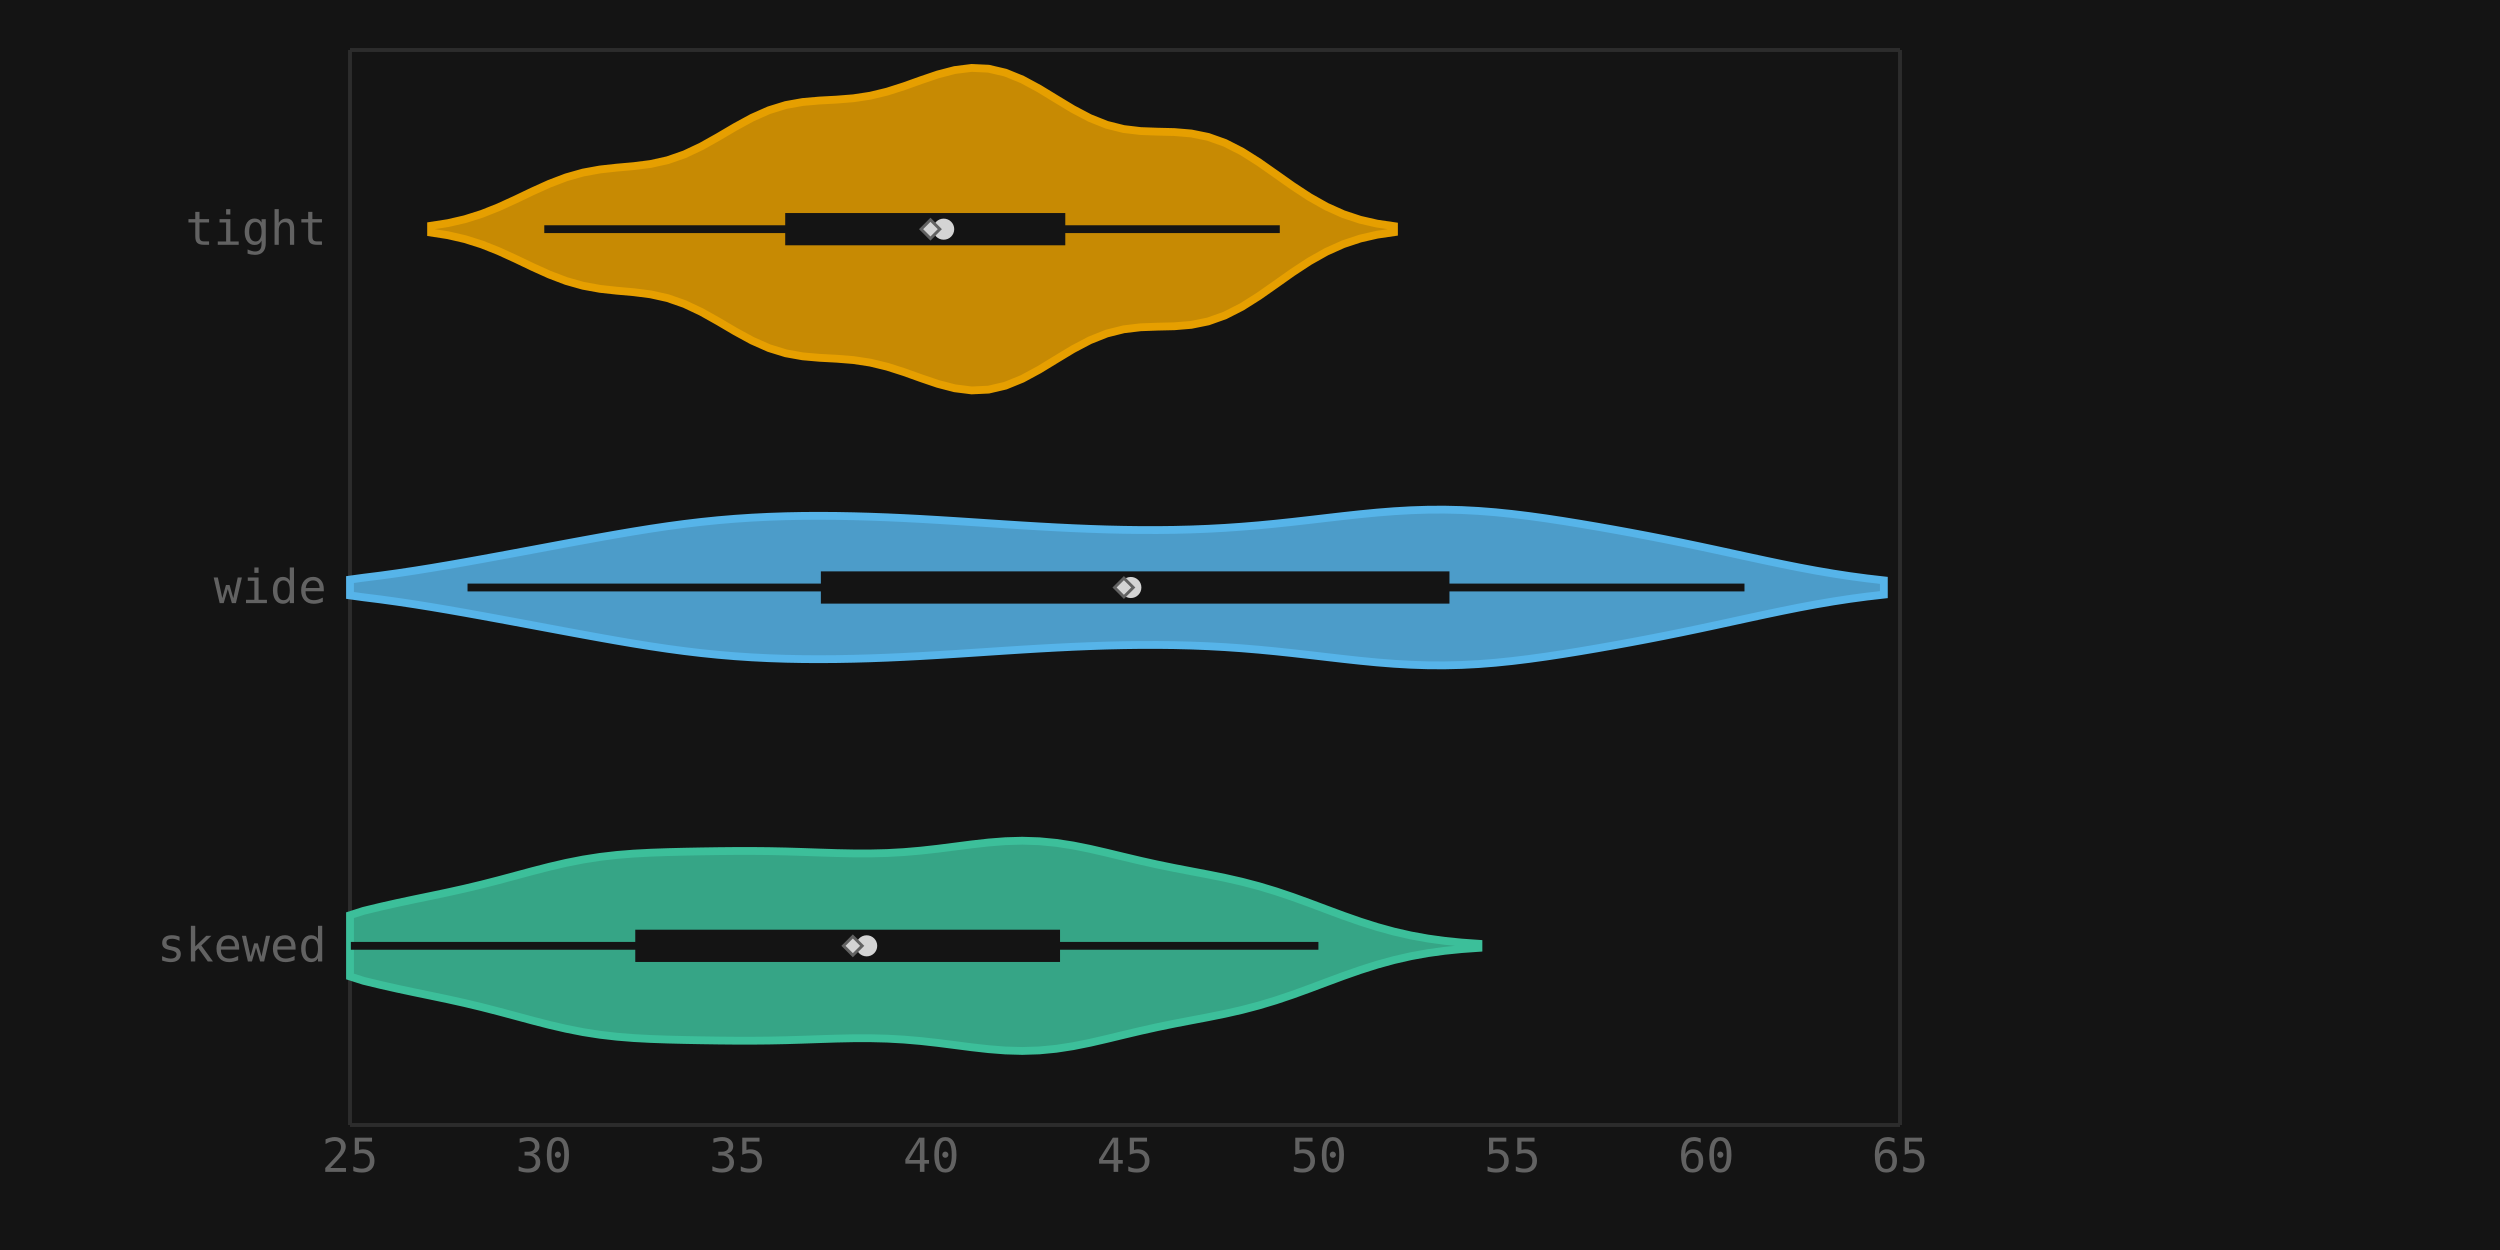
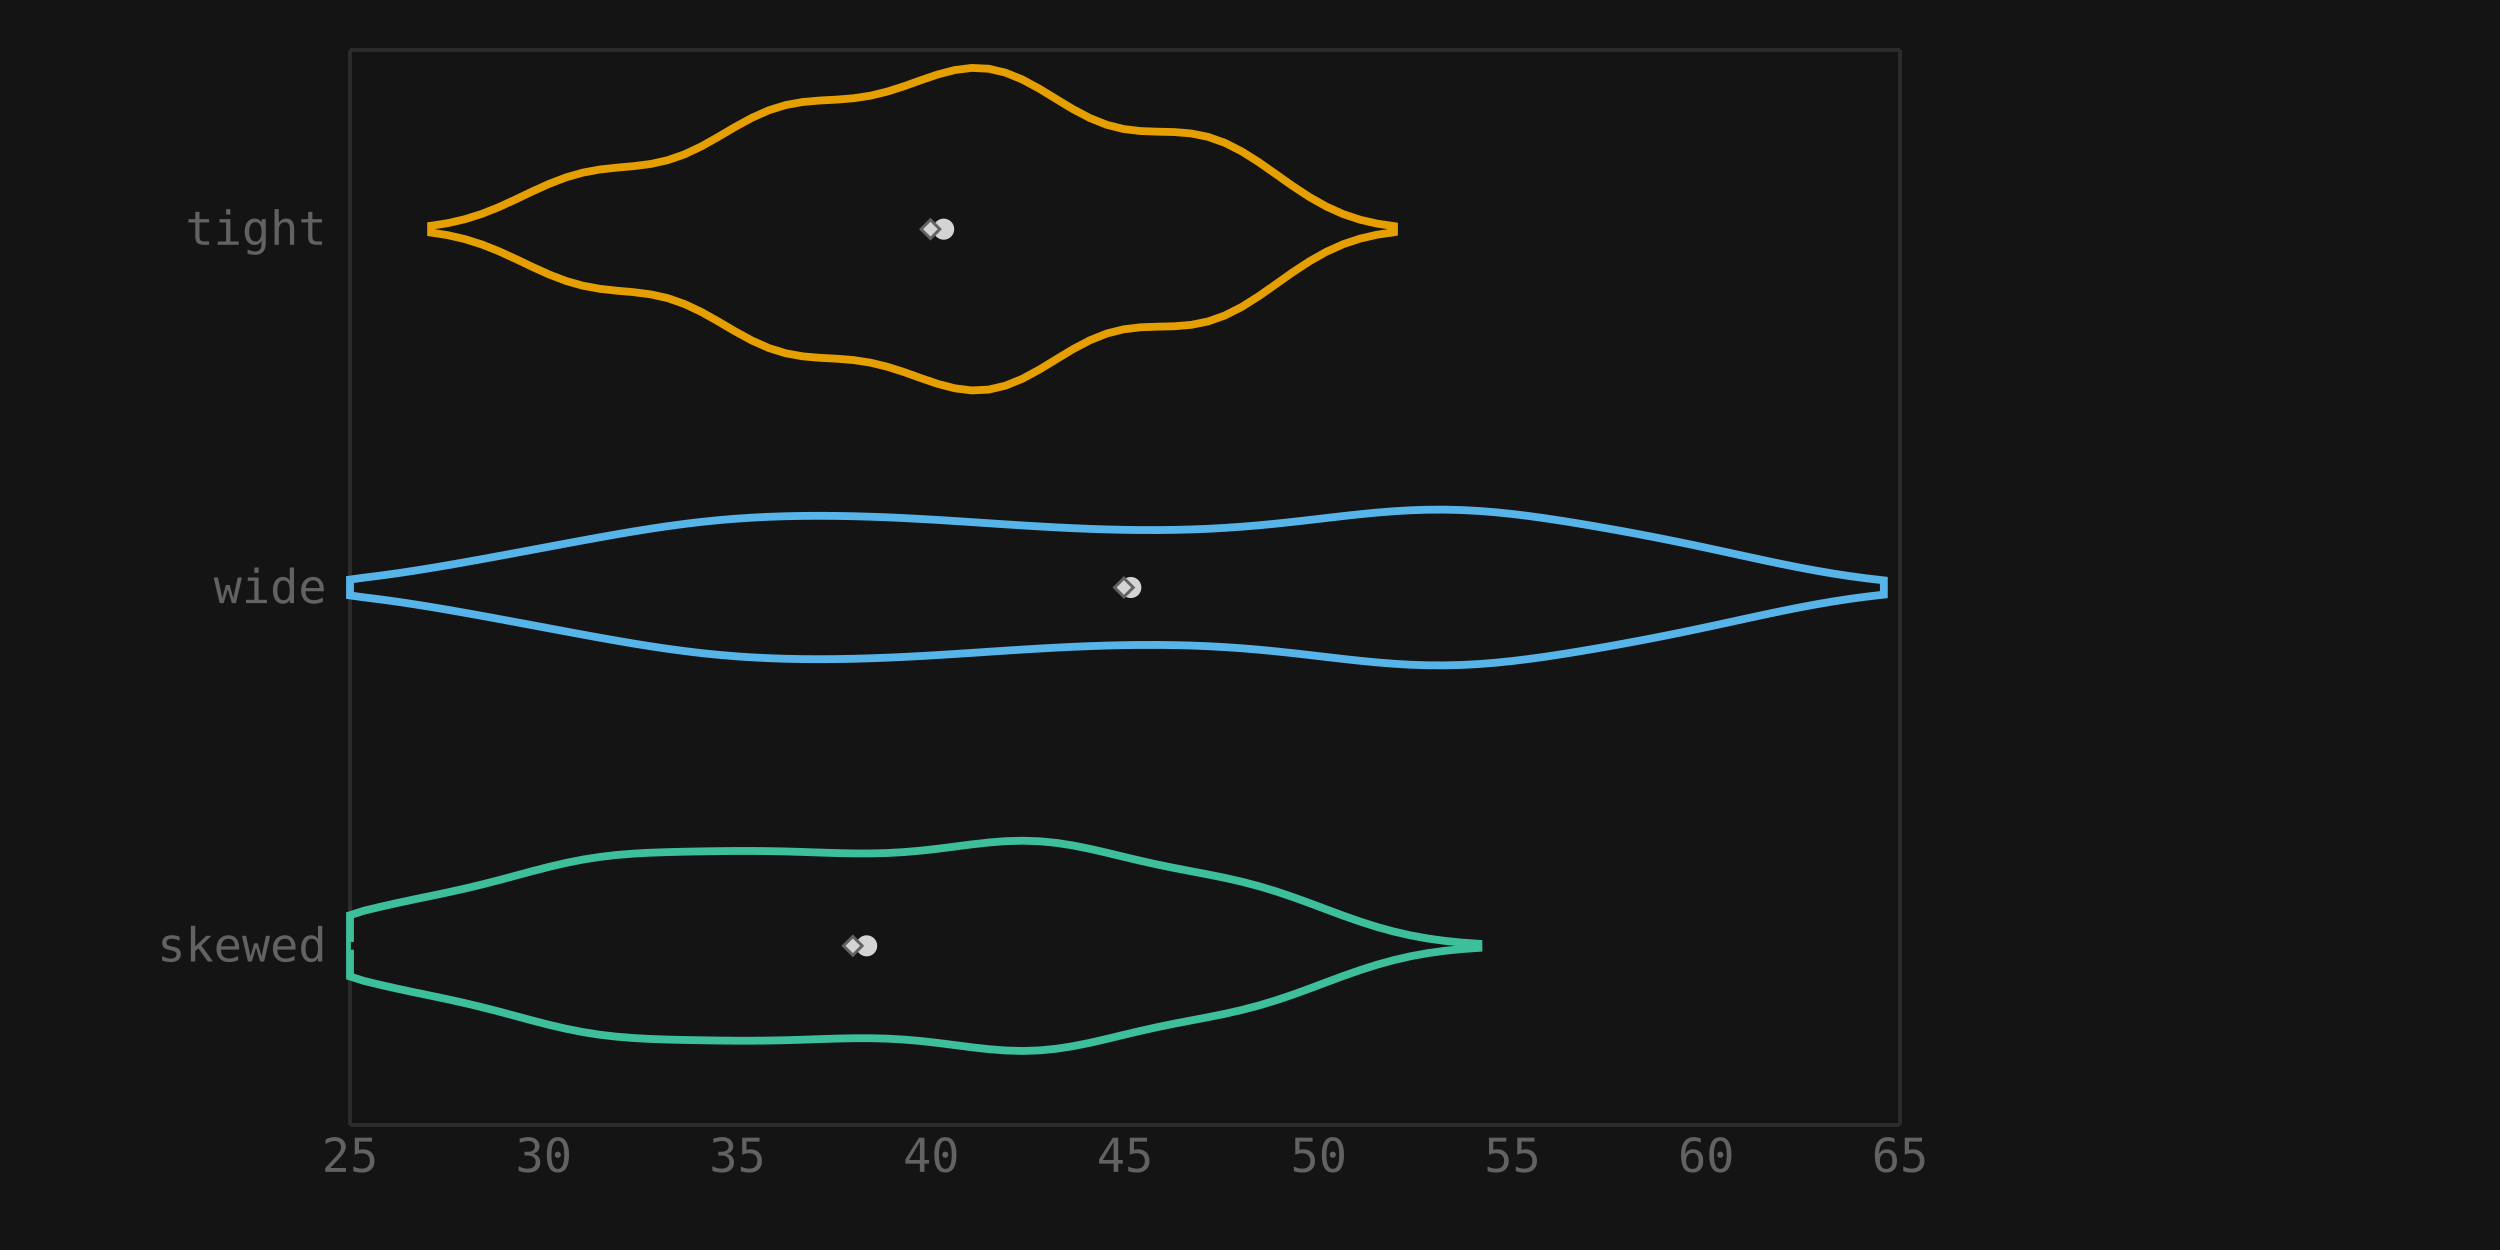
<svg xmlns="http://www.w3.org/2000/svg" viewBox="0 0 640 320" width="640" height="320">
  <rect width="100%" height="100%" fill="#141414" />
  <line x1="89.6" y1="12.8" x2="89.6" y2="288" stroke="#2c2c2c" stroke-width="1" />
  <line x1="89.6" y1="288" x2="486.4" y2="288" stroke="#2c2c2c" stroke-width="1" />
  <line x1="486.4" y1="12.8" x2="486.4" y2="288" stroke="#2c2c2c" stroke-width="1" />
  <line x1="89.6" y1="12.8" x2="486.4" y2="12.8" stroke="#2c2c2c" stroke-width="1" />
  <text x="89.6" y="300" text-anchor="middle" font-size="12" font-family="monospace" fill="#626262">25</text>
  <text x="139.2" y="300" text-anchor="middle" font-size="12" font-family="monospace" fill="#626262">30</text>
  <text x="188.8" y="300" text-anchor="middle" font-size="12" font-family="monospace" fill="#626262">35</text>
  <text x="238.4" y="300" text-anchor="middle" font-size="12" font-family="monospace" fill="#626262">40</text>
  <text x="288" y="300" text-anchor="middle" font-size="12" font-family="monospace" fill="#626262">45</text>
  <text x="337.6" y="300" text-anchor="middle" font-size="12" font-family="monospace" fill="#626262">50</text>
  <text x="387.2" y="300" text-anchor="middle" font-size="12" font-family="monospace" fill="#626262">55</text>
  <text x="436.8" y="300" text-anchor="middle" font-size="12" font-family="monospace" fill="#626262">60</text>
  <text x="486.4" y="300" text-anchor="middle" font-size="12" font-family="monospace" fill="#626262">65</text>
  <clipPath id="isvgb-0">
    <rect x="0" y="46.667" width="83.6" height="24" />
  </clipPath>
  <text x="83.6" y="62.667" text-anchor="end" clip-path="url(#isvgb-0)" font-size="12" font-family="monospace" fill="#626262">tight</text>
  <clipPath id="isvgb-1">
    <rect x="0" y="138.4" width="83.6" height="24" />
  </clipPath>
  <text x="83.6" y="154.4" text-anchor="end" clip-path="url(#isvgb-1)" font-size="12" font-family="monospace" fill="#626262">wide</text>
  <clipPath id="isvgb-2">
    <rect x="0" y="230.133" width="83.6" height="24" />
  </clipPath>
  <text x="83.6" y="246.133" text-anchor="end" clip-path="url(#isvgb-2)" font-size="12" font-family="monospace" fill="#626262">skewed</text>
-   <path d="M110.36 59.545 L114.685 60.215 L119.009 61.212 L123.334 62.578 L127.658 64.296 L131.983 66.272 L136.307 68.34 L140.632 70.294 L144.956 71.941 L149.281 73.162 L153.605 73.949 L157.93 74.423 L162.254 74.805 L166.579 75.358 L170.903 76.318 L175.228 77.822 L179.552 79.864 L183.877 82.291 L188.201 84.837 L192.526 87.197 L196.85 89.114 L201.175 90.449 L205.499 91.224 L209.824 91.6 L214.148 91.83 L218.473 92.175 L222.797 92.831 L227.122 93.878 L231.446 95.261 L235.77 96.809 L240.095 98.278 L244.419 99.403 L248.744 99.947 L253.068 99.745 L257.393 98.734 L261.717 96.971 L266.042 94.634 L270.366 91.997 L274.691 89.385 L279.015 87.106 L283.34 85.382 L287.664 84.299 L291.989 83.783 L296.313 83.625 L300.638 83.524 L304.962 83.164 L309.287 82.285 L313.611 80.745 L317.936 78.541 L322.26 75.81 L326.585 72.781 L330.909 69.723 L335.234 66.886 L339.558 64.45 L343.883 62.509 L348.207 61.072 L352.532 60.082 L356.856 59.448 L356.856 57.885 L352.532 57.251 L348.207 56.261 L343.883 54.824 L339.558 52.883 L335.234 50.447 L330.909 47.61 L326.585 44.553 L322.26 41.524 L317.936 38.792 L313.611 36.589 L309.287 35.048 L304.962 34.169 L300.638 33.809 L296.313 33.708 L291.989 33.55 L287.664 33.035 L283.34 31.951 L279.015 30.227 L274.691 27.948 L270.366 25.336 L266.042 22.699 L261.717 20.362 L257.393 18.6 L253.068 17.589 L248.744 17.387 L244.419 17.93 L240.095 19.055 L235.77 20.524 L231.446 22.073 L227.122 23.455 L222.797 24.502 L218.473 25.159 L214.148 25.504 L209.824 25.733 L205.499 26.11 L201.175 26.884 L196.85 28.22 L192.526 30.136 L188.201 32.496 L183.877 35.042 L179.552 37.47 L175.228 39.512 L170.903 41.015 L166.579 41.975 L162.254 42.528 L157.93 42.91 L153.605 43.385 L149.281 44.172 L144.956 45.392 L140.632 47.04 L136.307 48.993 L131.983 51.061 L127.658 53.037 L123.334 54.755 L119.009 56.121 L114.685 57.118 L110.36 57.788 Z" fill="#e69f00" fill-opacity="0.85" stroke="#e69f00" stroke-width="2" />
+   <path d="M110.36 59.545 L114.685 60.215 L119.009 61.212 L123.334 62.578 L127.658 64.296 L131.983 66.272 L136.307 68.34 L140.632 70.294 L144.956 71.941 L149.281 73.162 L153.605 73.949 L157.93 74.423 L162.254 74.805 L166.579 75.358 L170.903 76.318 L175.228 77.822 L179.552 79.864 L183.877 82.291 L188.201 84.837 L192.526 87.197 L196.85 89.114 L201.175 90.449 L205.499 91.224 L209.824 91.6 L214.148 91.83 L218.473 92.175 L222.797 92.831 L227.122 93.878 L231.446 95.261 L235.77 96.809 L240.095 98.278 L244.419 99.403 L248.744 99.947 L253.068 99.745 L257.393 98.734 L261.717 96.971 L266.042 94.634 L270.366 91.997 L274.691 89.385 L279.015 87.106 L283.34 85.382 L287.664 84.299 L291.989 83.783 L296.313 83.625 L300.638 83.524 L304.962 83.164 L309.287 82.285 L313.611 80.745 L317.936 78.541 L322.26 75.81 L326.585 72.781 L330.909 69.723 L335.234 66.886 L339.558 64.45 L343.883 62.509 L348.207 61.072 L352.532 60.082 L356.856 59.448 L356.856 57.885 L352.532 57.251 L348.207 56.261 L343.883 54.824 L339.558 52.883 L335.234 50.447 L330.909 47.61 L326.585 44.553 L322.26 41.524 L317.936 38.792 L313.611 36.589 L309.287 35.048 L304.962 34.169 L300.638 33.809 L296.313 33.708 L291.989 33.55 L287.664 33.035 L283.34 31.951 L279.015 30.227 L274.691 27.948 L270.366 25.336 L266.042 22.699 L261.717 20.362 L257.393 18.6 L253.068 17.589 L248.744 17.387 L244.419 17.93 L240.095 19.055 L235.77 20.524 L231.446 22.073 L227.122 23.455 L222.797 24.502 L218.473 25.159 L214.148 25.504 L209.824 25.733 L205.499 26.11 L201.175 26.884 L196.85 28.22 L192.526 30.136 L188.201 32.496 L183.877 35.042 L179.552 37.47 L175.228 39.512 L170.903 41.015 L166.579 41.975 L162.254 42.528 L157.93 42.91 L153.605 43.385 L149.281 44.172 L144.956 45.392 L140.632 47.04 L136.307 48.993 L131.983 51.061 L127.658 53.037 L123.334 54.755 L119.009 56.121 L114.685 57.118 L110.36 57.788 Z" fill="none" stroke="#e69f00" stroke-width="2" />
  <path d="M139.337 58.667 L327.626 58.667" fill="none" stroke="#141414" stroke-width="2" />
  <rect x="201.013" y="54.539" width="71.7" height="8.256" fill="#141414" />
  <circle cx="241.582" cy="58.667" r="2.7" fill="#d4d4d4" />
  <polygon points="238.197,56.267 240.597,58.667 238.197,61.067 235.797,58.667" fill="#d4d4d4" stroke="#626262" stroke-width="0.75" />
-   <path d="M89.6 150.787 L89.6 150.935 L89.6 151.125 L89.6 151.364 L89.6 151.658 L89.6 152.012 L89.6 152.428 L93.062 152.906 L97.387 153.447 L101.711 154.045 L106.036 154.694 L110.36 155.388 L114.685 156.118 L119.009 156.877 L123.334 157.655 L127.658 158.449 L131.983 159.251 L136.307 160.058 L140.632 160.867 L144.956 161.674 L149.281 162.473 L153.605 163.259 L157.93 164.024 L162.254 164.758 L166.579 165.452 L170.903 166.095 L175.228 166.678 L179.552 167.192 L183.877 167.633 L188.201 167.997 L192.526 168.285 L196.85 168.5 L201.175 168.646 L205.499 168.728 L209.824 168.751 L214.148 168.722 L218.473 168.644 L222.797 168.523 L227.122 168.363 L231.446 168.167 L235.77 167.942 L240.095 167.691 L244.419 167.422 L248.744 167.14 L253.068 166.853 L257.393 166.569 L261.717 166.293 L266.042 166.034 L270.366 165.796 L274.691 165.585 L279.015 165.406 L283.34 165.264 L287.664 165.163 L291.989 165.108 L296.313 165.103 L300.638 165.153 L304.962 165.261 L309.287 165.432 L313.611 165.666 L317.936 165.965 L322.26 166.324 L326.585 166.739 L330.909 167.199 L335.234 167.69 L339.558 168.195 L343.883 168.694 L348.207 169.163 L352.532 169.581 L356.856 169.924 L361.181 170.174 L365.505 170.313 L369.83 170.333 L374.154 170.229 L378.479 170.003 L382.803 169.663 L387.128 169.22 L391.452 168.69 L395.777 168.09 L400.101 167.433 L404.425 166.732 L408.75 165.998 L413.074 165.234 L417.399 164.444 L421.723 163.628 L426.048 162.783 L430.372 161.91 L434.697 161.01 L439.021 160.087 L443.346 159.15 L447.67 158.209 L451.995 157.279 L456.319 156.375 L460.644 155.512 L464.968 154.705 L469.293 153.967 L473.617 153.305 L477.942 152.724 L482.266 152.226 L482.266 148.574 L477.942 148.076 L473.617 147.495 L469.293 146.833 L464.968 146.095 L460.644 145.288 L456.319 144.425 L451.995 143.521 L447.67 142.591 L443.346 141.65 L439.021 140.713 L434.697 139.79 L430.372 138.89 L426.048 138.017 L421.723 137.172 L417.399 136.356 L413.074 135.566 L408.75 134.802 L404.425 134.068 L400.101 133.367 L395.777 132.71 L391.452 132.11 L387.128 131.58 L382.803 131.137 L378.479 130.797 L374.154 130.571 L369.83 130.467 L365.505 130.487 L361.181 130.626 L356.856 130.876 L352.532 131.219 L348.207 131.637 L343.883 132.106 L339.558 132.605 L335.234 133.11 L330.909 133.601 L326.585 134.061 L322.26 134.476 L317.936 134.835 L313.611 135.134 L309.287 135.368 L304.962 135.539 L300.638 135.647 L296.313 135.697 L291.989 135.692 L287.664 135.637 L283.34 135.536 L279.015 135.394 L274.691 135.215 L270.366 135.004 L266.042 134.766 L261.717 134.507 L257.393 134.231 L253.068 133.947 L248.744 133.66 L244.419 133.378 L240.095 133.109 L235.77 132.858 L231.446 132.633 L227.122 132.437 L222.797 132.277 L218.473 132.156 L214.148 132.078 L209.824 132.049 L205.499 132.072 L201.175 132.154 L196.85 132.3 L192.526 132.515 L188.201 132.803 L183.877 133.167 L179.552 133.608 L175.228 134.122 L170.903 134.705 L166.579 135.348 L162.254 136.042 L157.93 136.776 L153.605 137.541 L149.281 138.327 L144.956 139.126 L140.632 139.933 L136.307 140.742 L131.983 141.549 L127.658 142.351 L123.334 143.145 L119.009 143.923 L114.685 144.682 L110.36 145.412 L106.036 146.106 L101.711 146.755 L97.387 147.353 L93.062 147.894 L89.6 148.372 L89.6 148.788 L89.6 149.142 L89.6 149.436 L89.6 149.675 L89.6 149.865 L89.6 150.013 Z" fill="#56b4e9" fill-opacity="0.85" stroke="#56b4e9" stroke-width="2" />
+   <path d="M89.6 150.787 L89.6 150.935 L89.6 151.125 L89.6 151.364 L89.6 151.658 L89.6 152.012 L89.6 152.428 L93.062 152.906 L97.387 153.447 L101.711 154.045 L106.036 154.694 L110.36 155.388 L114.685 156.118 L119.009 156.877 L123.334 157.655 L127.658 158.449 L131.983 159.251 L136.307 160.058 L140.632 160.867 L144.956 161.674 L149.281 162.473 L153.605 163.259 L157.93 164.024 L162.254 164.758 L166.579 165.452 L170.903 166.095 L175.228 166.678 L179.552 167.192 L183.877 167.633 L188.201 167.997 L192.526 168.285 L196.85 168.5 L201.175 168.646 L205.499 168.728 L209.824 168.751 L214.148 168.722 L218.473 168.644 L222.797 168.523 L227.122 168.363 L231.446 168.167 L235.77 167.942 L240.095 167.691 L244.419 167.422 L248.744 167.14 L253.068 166.853 L257.393 166.569 L261.717 166.293 L266.042 166.034 L270.366 165.796 L274.691 165.585 L279.015 165.406 L283.34 165.264 L287.664 165.163 L291.989 165.108 L296.313 165.103 L300.638 165.153 L304.962 165.261 L309.287 165.432 L313.611 165.666 L317.936 165.965 L322.26 166.324 L326.585 166.739 L330.909 167.199 L335.234 167.69 L339.558 168.195 L343.883 168.694 L348.207 169.163 L352.532 169.581 L356.856 169.924 L361.181 170.174 L365.505 170.313 L369.83 170.333 L374.154 170.229 L378.479 170.003 L382.803 169.663 L387.128 169.22 L391.452 168.69 L395.777 168.09 L400.101 167.433 L404.425 166.732 L408.75 165.998 L413.074 165.234 L417.399 164.444 L421.723 163.628 L426.048 162.783 L430.372 161.91 L434.697 161.01 L439.021 160.087 L443.346 159.15 L447.67 158.209 L451.995 157.279 L456.319 156.375 L460.644 155.512 L464.968 154.705 L469.293 153.967 L473.617 153.305 L477.942 152.724 L482.266 152.226 L482.266 148.574 L477.942 148.076 L473.617 147.495 L469.293 146.833 L464.968 146.095 L460.644 145.288 L456.319 144.425 L451.995 143.521 L447.67 142.591 L443.346 141.65 L439.021 140.713 L434.697 139.79 L430.372 138.89 L426.048 138.017 L421.723 137.172 L417.399 136.356 L413.074 135.566 L408.75 134.802 L404.425 134.068 L400.101 133.367 L395.777 132.71 L391.452 132.11 L387.128 131.58 L382.803 131.137 L378.479 130.797 L374.154 130.571 L369.83 130.467 L365.505 130.487 L361.181 130.626 L356.856 130.876 L352.532 131.219 L348.207 131.637 L343.883 132.106 L339.558 132.605 L335.234 133.11 L330.909 133.601 L326.585 134.061 L322.26 134.476 L317.936 134.835 L313.611 135.134 L309.287 135.368 L304.962 135.539 L300.638 135.647 L296.313 135.697 L291.989 135.692 L287.664 135.637 L283.34 135.536 L279.015 135.394 L274.691 135.215 L270.366 135.004 L266.042 134.766 L261.717 134.507 L257.393 134.231 L253.068 133.947 L248.744 133.66 L244.419 133.378 L240.095 133.109 L235.77 132.858 L231.446 132.633 L227.122 132.437 L222.797 132.277 L218.473 132.156 L214.148 132.078 L209.824 132.049 L205.499 132.072 L201.175 132.154 L196.85 132.3 L192.526 132.515 L188.201 132.803 L183.877 133.167 L179.552 133.608 L175.228 134.122 L170.903 134.705 L166.579 135.348 L162.254 136.042 L157.93 136.776 L153.605 137.541 L149.281 138.327 L144.956 139.126 L140.632 139.933 L136.307 140.742 L131.983 141.549 L127.658 142.351 L123.334 143.145 L119.009 143.923 L114.685 144.682 L110.36 145.412 L106.036 146.106 L101.711 146.755 L97.387 147.353 L93.062 147.894 L89.6 148.372 L89.6 148.788 L89.6 149.142 L89.6 149.436 L89.6 149.675 L89.6 149.865 L89.6 150.013 Z" fill="none" stroke="#56b4e9" stroke-width="2" />
  <path d="M119.689 150.4 L446.589 150.4" fill="none" stroke="#141414" stroke-width="2" />
  <rect x="210.142" y="146.272" width="160.919" height="8.256" fill="#141414" />
  <circle cx="289.494" cy="150.4" r="2.7" fill="#d4d4d4" />
  <polygon points="287.72,148 290.12,150.4 287.72,152.8 285.32,150.4" fill="#d4d4d4" stroke="#626262" stroke-width="0.75" />
-   <path d="M89.6 243.037 L89.6 243.472 L89.6 244.045 L89.6 244.764 L89.6 245.627 L89.6 246.617 L89.6 247.701 L89.6 248.837 L89.6 249.979 L93.062 251.086 L97.387 252.131 L101.711 253.107 L106.036 254.027 L110.36 254.922 L114.685 255.832 L119.009 256.793 L123.334 257.827 L127.658 258.937 L131.983 260.096 L136.307 261.26 L140.632 262.371 L144.956 263.374 L149.281 264.225 L153.605 264.9 L157.93 265.399 L162.254 265.746 L166.579 265.975 L170.903 266.126 L175.228 266.232 L179.552 266.313 L183.877 266.376 L188.201 266.416 L192.526 266.421 L196.85 266.381 L201.175 266.293 L205.499 266.165 L209.824 266.017 L214.148 265.881 L218.473 265.791 L222.797 265.785 L227.122 265.894 L231.446 266.134 L235.77 266.506 L240.095 266.99 L244.419 267.541 L248.744 268.098 L253.068 268.584 L257.393 268.923 L261.717 269.045 L266.042 268.907 L270.366 268.494 L274.691 267.828 L279.015 266.961 L283.34 265.966 L287.664 264.922 L291.989 263.898 L296.313 262.938 L300.638 262.053 L304.962 261.222 L309.287 260.4 L313.611 259.526 L317.936 258.542 L322.26 257.406 L326.585 256.103 L330.909 254.646 L335.234 253.075 L339.558 251.453 L343.883 249.85 L348.207 248.335 L352.532 246.963 L356.856 245.775 L361.181 244.789 L365.505 244.005 L369.83 243.407 L374.154 242.97 L378.479 242.663 L378.479 241.603 L374.154 241.297 L369.83 240.859 L365.505 240.261 L361.181 239.477 L356.856 238.491 L352.532 237.303 L348.207 235.932 L343.883 234.416 L339.558 232.813 L335.234 231.191 L330.909 229.621 L326.585 228.164 L322.26 226.86 L317.936 225.725 L313.611 224.741 L309.287 223.867 L304.962 223.044 L300.638 222.214 L296.313 221.329 L291.989 220.369 L287.664 219.344 L283.34 218.301 L279.015 217.306 L274.691 216.439 L270.366 215.772 L266.042 215.36 L261.717 215.221 L257.393 215.344 L253.068 215.682 L248.744 216.169 L244.419 216.725 L240.095 217.277 L235.77 217.76 L231.446 218.133 L227.122 218.373 L222.797 218.481 L218.473 218.475 L214.148 218.386 L209.824 218.25 L205.499 218.102 L201.175 217.974 L196.85 217.886 L192.526 217.846 L188.201 217.851 L183.877 217.891 L179.552 217.954 L175.228 218.035 L170.903 218.141 L166.579 218.291 L162.254 218.521 L157.93 218.867 L153.605 219.367 L149.281 220.042 L144.956 220.892 L140.632 221.895 L136.307 223.007 L131.983 224.171 L127.658 225.33 L123.334 226.439 L119.009 227.474 L114.685 228.435 L110.36 229.345 L106.036 230.24 L101.711 231.16 L97.387 232.135 L93.062 233.18 L89.6 234.288 L89.6 235.43 L89.6 236.566 L89.6 237.65 L89.6 238.64 L89.6 239.503 L89.6 240.222 L89.6 240.794 L89.6 241.23 Z" fill="#3cbf9a" fill-opacity="0.85" stroke="#3cbf9a" stroke-width="2" />
+   <path d="M89.6 243.037 L89.6 243.472 L89.6 244.045 L89.6 244.764 L89.6 245.627 L89.6 246.617 L89.6 247.701 L89.6 248.837 L89.6 249.979 L93.062 251.086 L97.387 252.131 L101.711 253.107 L106.036 254.027 L110.36 254.922 L114.685 255.832 L119.009 256.793 L123.334 257.827 L127.658 258.937 L131.983 260.096 L136.307 261.26 L140.632 262.371 L144.956 263.374 L149.281 264.225 L153.605 264.9 L157.93 265.399 L162.254 265.746 L166.579 265.975 L170.903 266.126 L175.228 266.232 L179.552 266.313 L183.877 266.376 L188.201 266.416 L192.526 266.421 L196.85 266.381 L201.175 266.293 L205.499 266.165 L209.824 266.017 L214.148 265.881 L218.473 265.791 L222.797 265.785 L227.122 265.894 L231.446 266.134 L235.77 266.506 L240.095 266.99 L244.419 267.541 L248.744 268.098 L253.068 268.584 L257.393 268.923 L261.717 269.045 L266.042 268.907 L270.366 268.494 L274.691 267.828 L279.015 266.961 L283.34 265.966 L287.664 264.922 L291.989 263.898 L296.313 262.938 L300.638 262.053 L304.962 261.222 L309.287 260.4 L313.611 259.526 L317.936 258.542 L322.26 257.406 L326.585 256.103 L330.909 254.646 L335.234 253.075 L339.558 251.453 L343.883 249.85 L348.207 248.335 L352.532 246.963 L356.856 245.775 L361.181 244.789 L365.505 244.005 L369.83 243.407 L374.154 242.97 L378.479 242.663 L378.479 241.603 L374.154 241.297 L369.83 240.859 L365.505 240.261 L361.181 239.477 L356.856 238.491 L352.532 237.303 L348.207 235.932 L343.883 234.416 L339.558 232.813 L335.234 231.191 L330.909 229.621 L326.585 228.164 L322.26 226.86 L317.936 225.725 L313.611 224.741 L309.287 223.867 L304.962 223.044 L300.638 222.214 L296.313 221.329 L291.989 220.369 L287.664 219.344 L283.34 218.301 L279.015 217.306 L274.691 216.439 L270.366 215.772 L266.042 215.36 L261.717 215.221 L257.393 215.344 L253.068 215.682 L248.744 216.169 L244.419 216.725 L240.095 217.277 L235.77 217.76 L231.446 218.133 L227.122 218.373 L222.797 218.481 L218.473 218.475 L214.148 218.386 L209.824 218.25 L205.499 218.102 L201.175 217.974 L196.85 217.886 L192.526 217.846 L188.201 217.851 L183.877 217.891 L179.552 217.954 L175.228 218.035 L170.903 218.141 L166.579 218.291 L162.254 218.521 L157.93 218.867 L153.605 219.367 L149.281 220.042 L144.956 220.892 L140.632 221.895 L136.307 223.007 L131.983 224.171 L127.658 225.33 L123.334 226.439 L119.009 227.474 L114.685 228.435 L110.36 229.345 L106.036 230.24 L101.711 231.16 L97.387 232.135 L93.062 233.18 L89.6 234.288 L89.6 235.43 L89.6 236.566 L89.6 237.65 L89.6 238.64 L89.6 239.503 L89.6 240.222 L89.6 240.794 L89.6 241.23 Z" fill="none" stroke="#3cbf9a" stroke-width="2" />
  <path d="M89.819 242.133 L337.513 242.133" fill="none" stroke="#141414" stroke-width="2" />
  <rect x="162.627" y="238.005" width="108.744" height="8.256" fill="#141414" />
  <circle cx="221.867" cy="242.133" r="2.7" fill="#d4d4d4" />
  <polygon points="218.324,239.733 220.724,242.133 218.324,244.533 215.924,242.133" fill="#d4d4d4" stroke="#626262" stroke-width="0.75" />
</svg>
